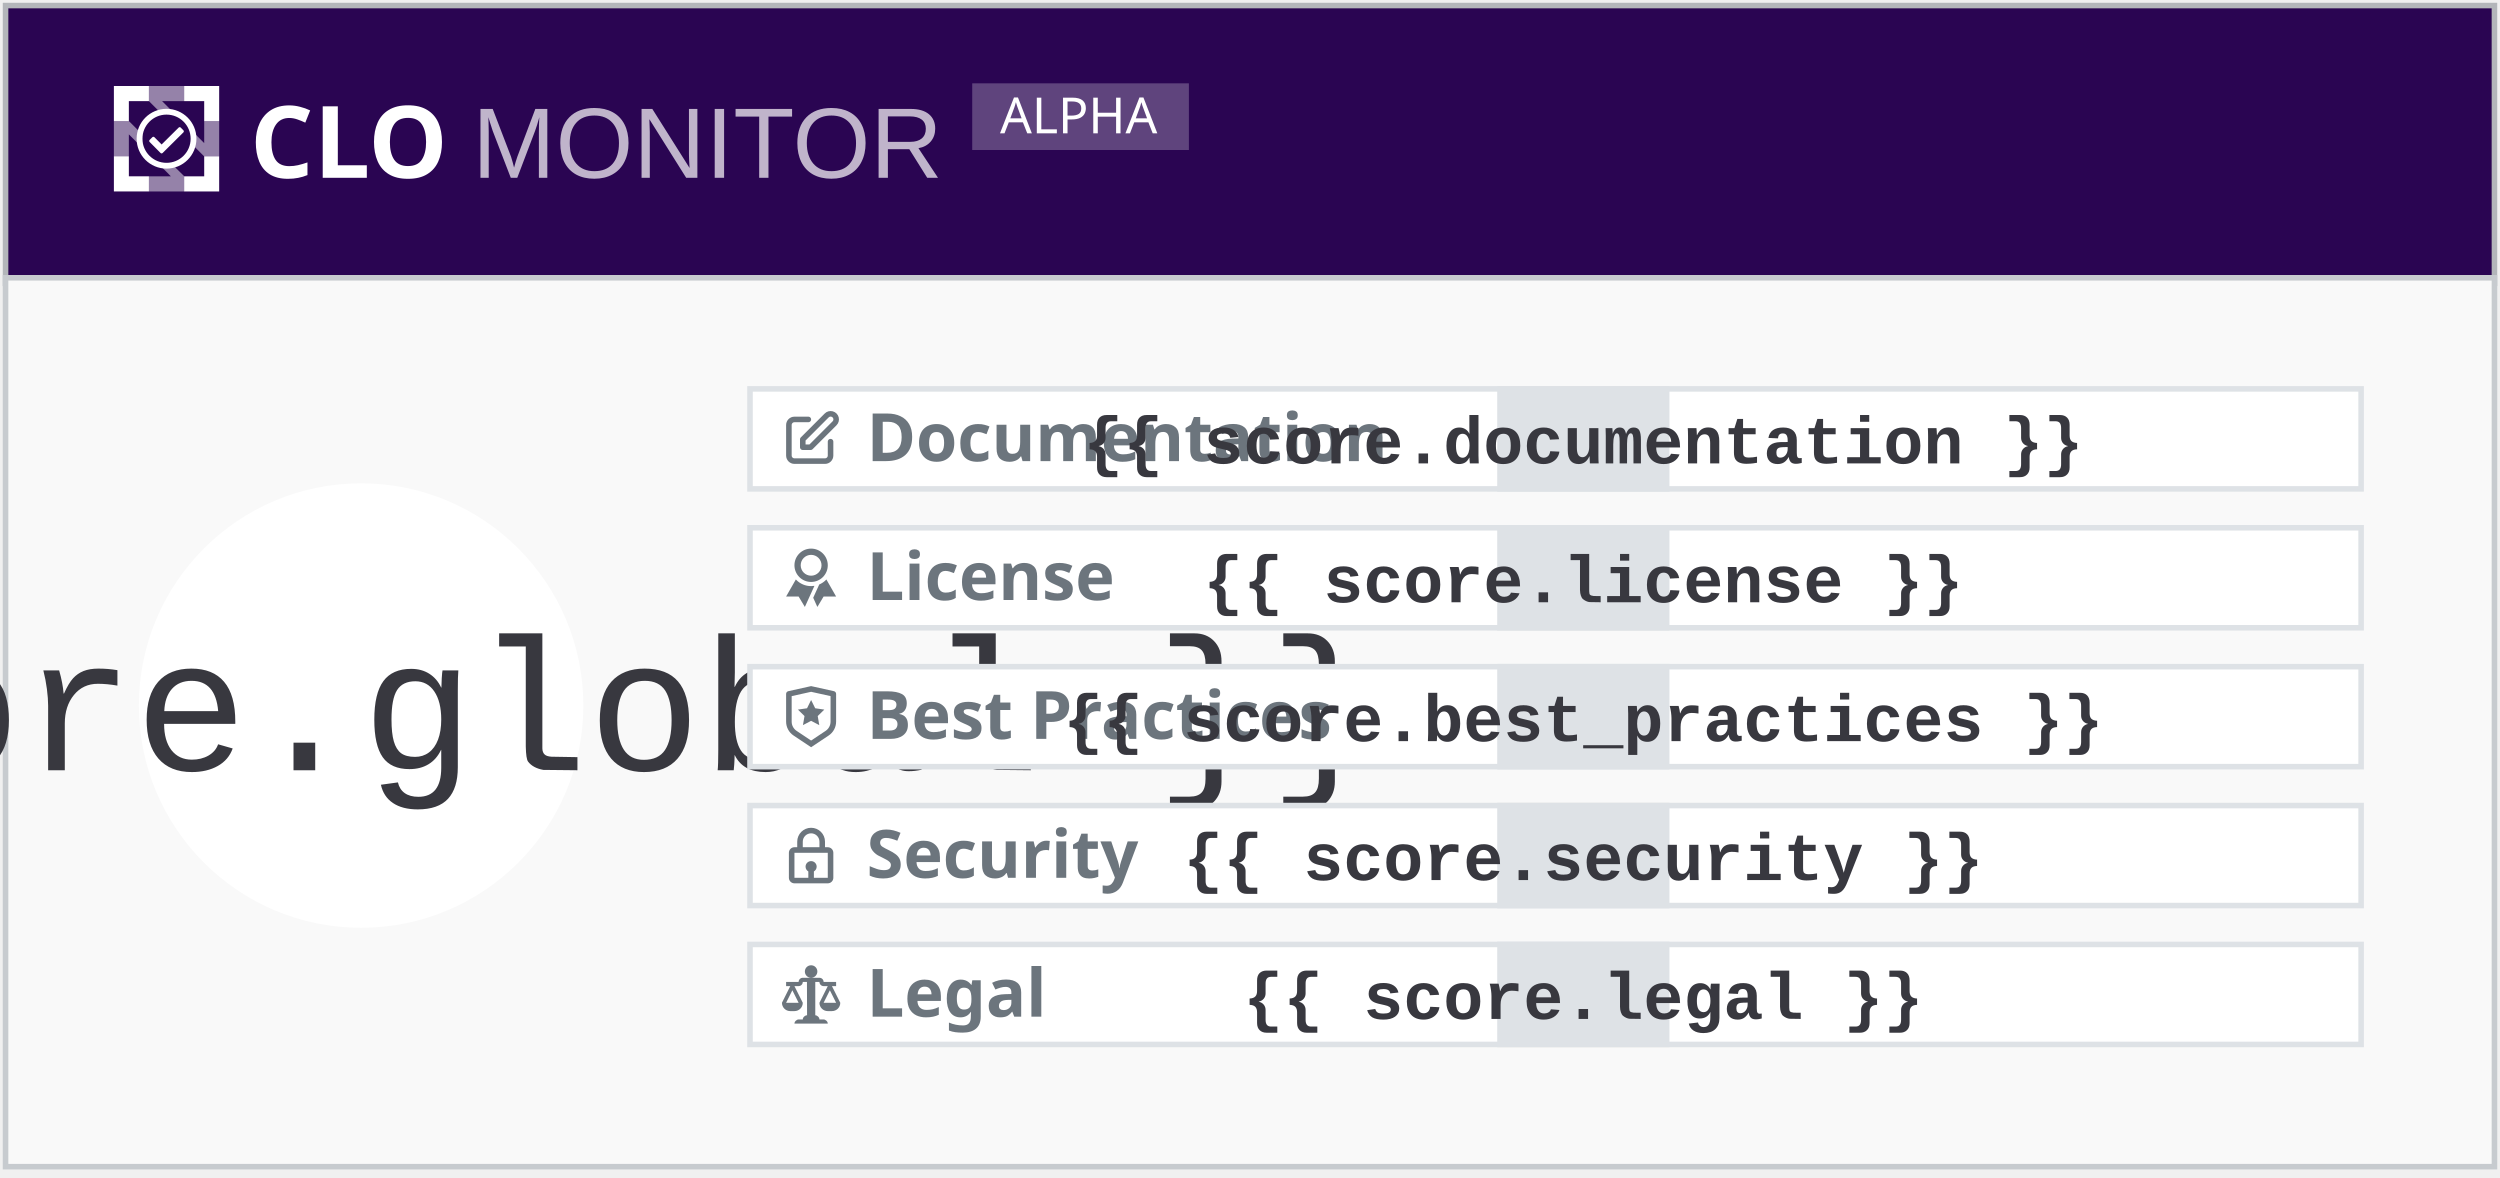
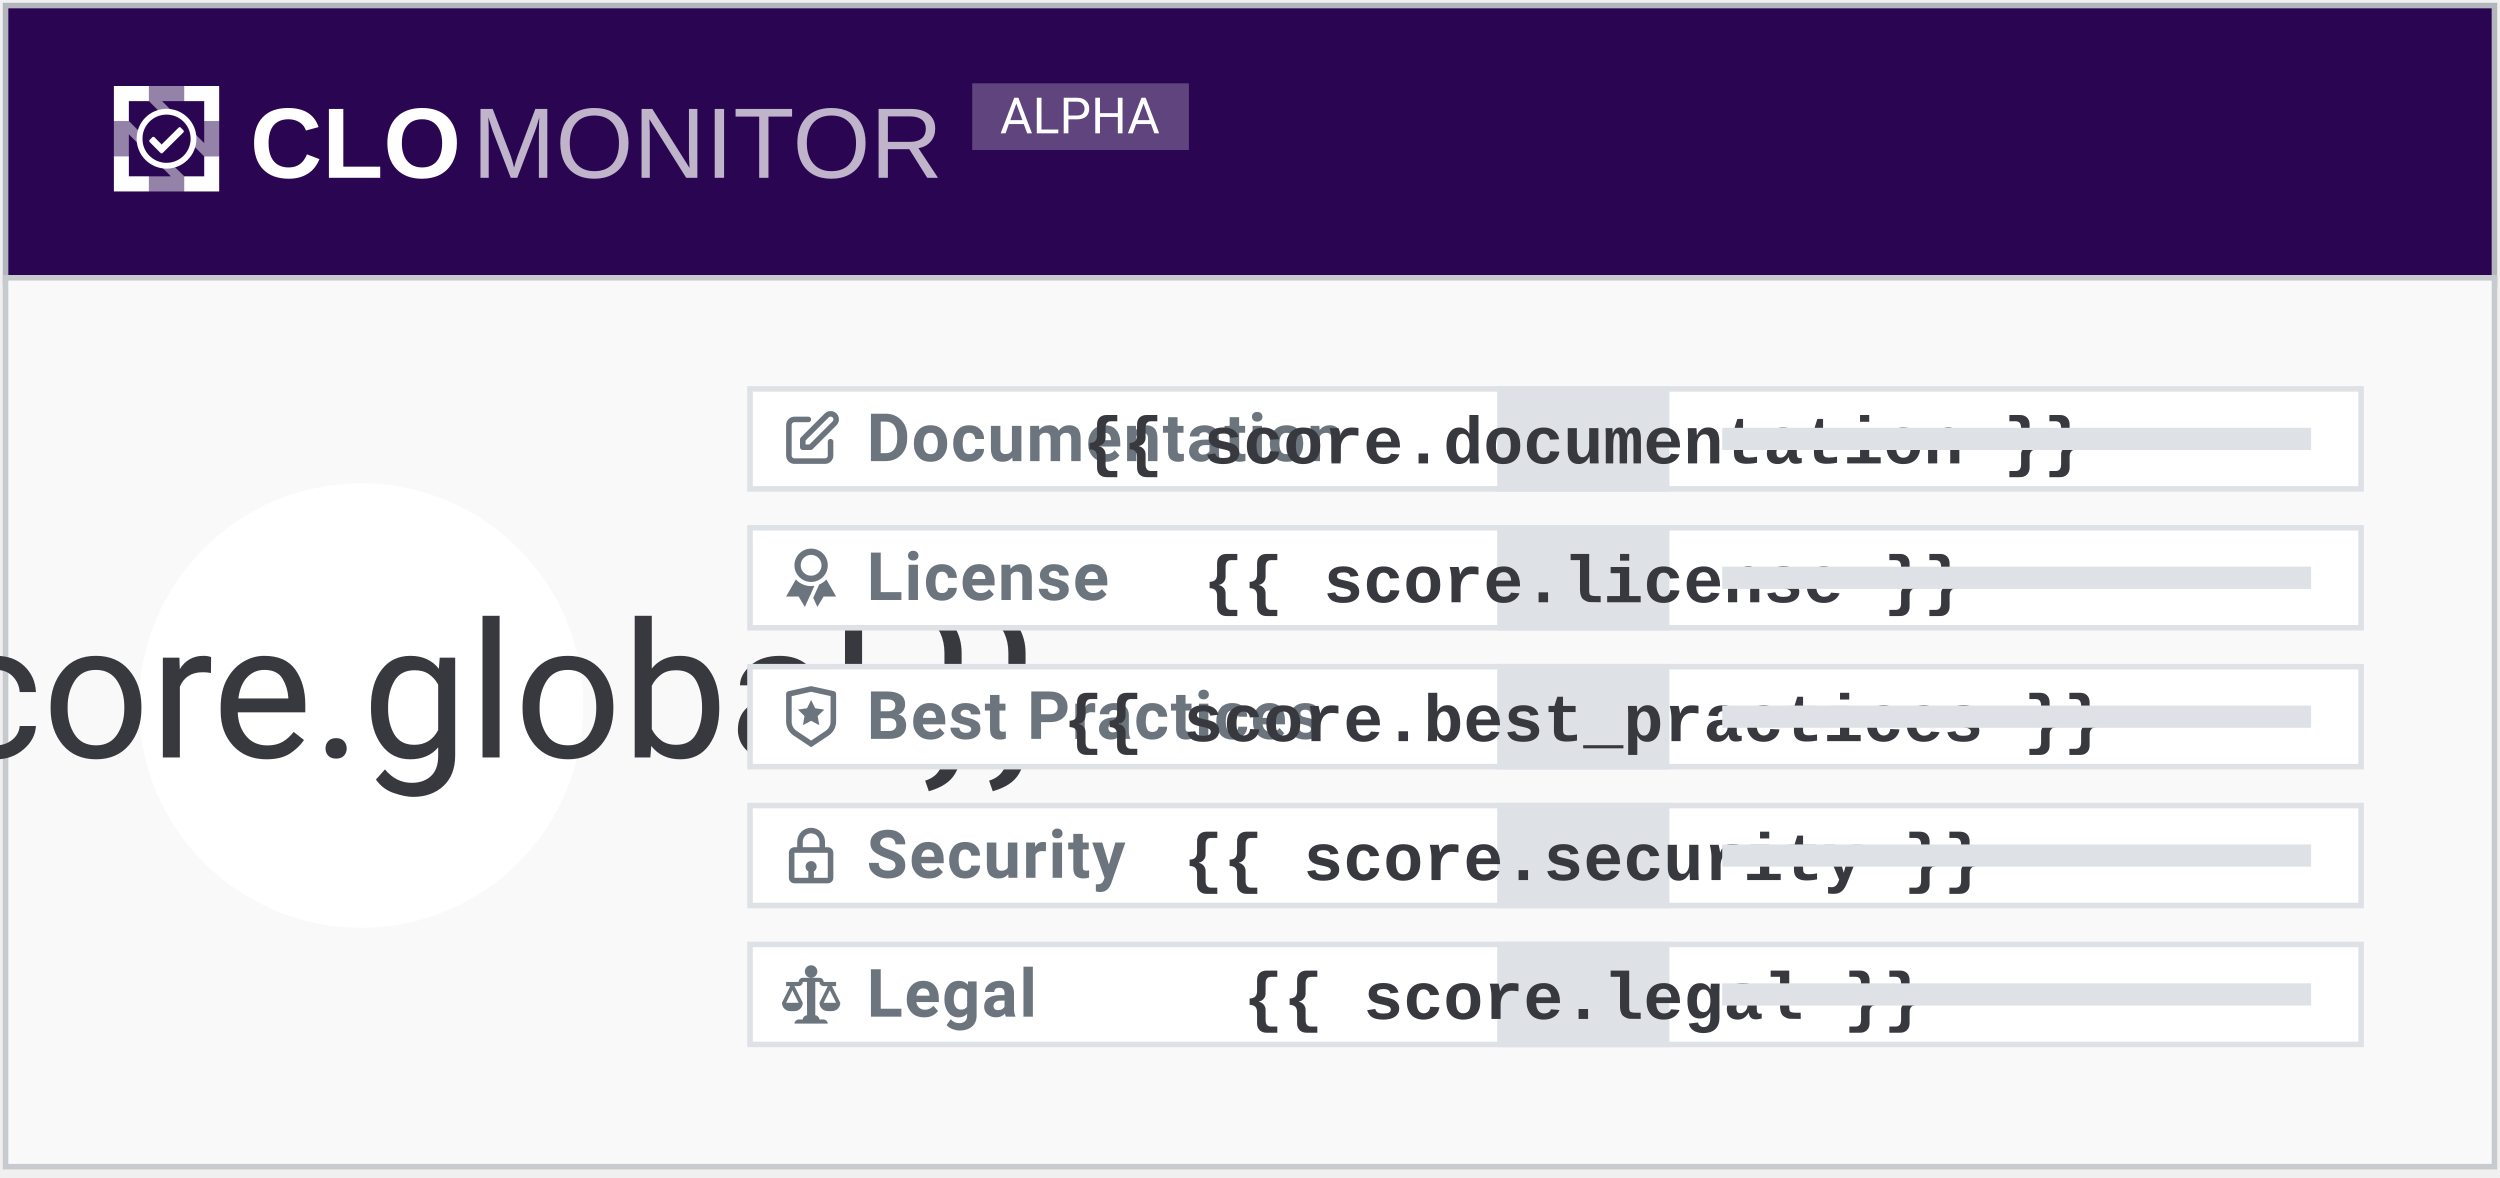
<svg xmlns="http://www.w3.org/2000/svg" class="{{ theme }}" width="450" height="212" viewBox="0 0 450 212" fill="none">
  <style>
    .header {
      fill: #2a0552;
      stroke: #b3b6ba;
    }

    .dark .header {
      fill: #0f0e11;
      stroke: #676869;
    }

    .logo {
      fill: #fff;
    }

    .clo {
-       font: 600 18px "Arial Bold", Gadget, sans-serif;
+       font-family: "Arial", Gadget, sans-serif;
+       font-size: 18px;
+       font-weight: 600;
    }

    .monitor {
-       font: 300 18px "Arial", "Helvetica Neue", Helvetica, sans-serif;
+       font-family: "Arial", "Helvetica Neue", Helvetica, sans-serif;
+       font-size: 18px;
+       font-weight: 300;
    }

    .alpha {
-       font: 400 9px 'Segoe UI', Ubuntu, "Helvetica Neue", Sans-Serif;
+       font-family: system-ui, -apple-system, "Segoe UI", Roboto, "Helvetica Neue", Arial, "Noto Sans", "Liberation Sans", sans-serif, "Apple Color Emoji", "Segoe UI Emoji", "Segoe UI Symbol", "Noto Color Emoji";
+       font-size: 9px;
+       font-weight: 400;
      fill: #fff;
    }

    .bg {
      stroke: #c7cbcf;
      fill: #f9f9f9;
    }

    .dark .bg {
      stroke: #676869;
      fill: #2c2e31;
    }

    .title {
-       font: 600 12px 'Segoe UI', Ubuntu, "Helvetica Neue", Sans-Serif;
+       font-family: system-ui, -apple-system, "Segoe UI", Roboto, "Helvetica Neue", Arial, "Noto Sans", "Liberation Sans", sans-serif, "Apple Color Emoji", "Segoe UI Emoji", "Segoe UI Symbol", "Noto Color Emoji";
+       font-size: 12px;
+       font-weight: 600;
+       letter-spacing: .3px;
      fill: #6c757d;
    }

    .dark .title {
      fill: #a0a0a0;
-     }
- 
-     .bold {
-       font-weight: 700;
    }

    .barBg {
      fill: #fff;
      stroke: #dee2e6;
    }

    .dark .barBg {
      fill: #131216;
      stroke: #676869;
    }

    .valueBg {
      fill: #dee2e6;
      stroke: #dee2e6;
    }

    .dark .valueBg {
      fill: #2b2a2e;
      stroke: #676869;
    }

    .value {
-       font: 600 12px SFMono-Regular,Menlo,Monaco,Consolas,"Liberation Mono","Courier New",monospace;
+       font-family: SFMono-Regular,Menlo,Monaco,Consolas,"Liberation Mono","Courier New",monospace;
+       font-size: 12px;
+       font-weight: 600;
      fill: #38383f;
    }

    .dark .value {
      fill: #a3a3a6;
    }

+     .barWrapper {
+       fill: #dee2e6;
+     }
+ 
+     .dark .barWrapper {
+       fill: #2b2a2e;
+     }
+ 
    .bar-a {
      fill: #90be6d;
    }

    .bar-b {
      fill: #f9c74f;
    }

    .bar-c {
      fill: #f8961e;
    }

    .bar-d {
      fill: #f94144;
-     }
- 
-     .peak {
-       transform-box: fill-box;
-       transform-origin: center;
    }

    .empty-icon {
      stroke: #6c757d;
    }

    .dark .empty-icon {
      stroke: #a0a0a0;
    }

    .icon {
      stroke: #6c757d;
      fill: #6c757d;
    }

    .dark .icon {
      stroke: #a0a0a0;
      fill: #a0a0a0;
    }

    @supports(-moz-appearance: auto) {
      /* Selector detects Firefox */
      .value { font-size:12px; }
    }

    .circle {
      fill: #fff;
    }

    .dark .circle {
      fill: #131216;
    }

    .circle-a {
      stroke: #90be6d;
    }

    .circle-b {
      stroke: #f9c74f;
    }

    .circle-c {
      stroke: #f8961e;
    }

    .circle-d {
      stroke: #f94144;
    }

    .global {
-       font: 400 34px SFMono-Regular,Menlo,Monaco,Consolas,"Liberation Mono","Courier New",monospace;
+       font-family: system-ui, -apple-system, "Segoe UI", Roboto, "Helvetica Neue", Arial, "Noto Sans", "Liberation Sans", sans-serif, "Apple Color Emoji", "Segoe UI Emoji", "Segoe UI Symbol", "Noto Color Emoji";
+       font-size: 34px;
+       font-weight: 400;
      fill: #38383f;
    }

    .dark .global {
      fill: #a3a3a6;
    }
  </style>
  <rect x="1" y="1" class="header" height="50" width="448" />
  <g transform="translate(20, 32)">
    <svg y="-17px" viewBox="0 0 20 20" height="20" width="20">
      <g>
        <g transform="matrix(0.296107 0 0 0.296107 -1.39579 -1.00098)">
          <path d="M15.5,47.7L6.4,47.7L6.4,69.1L27.7,69.1L27.7,59.9L15.5,59.9L15.5,47.7Z" fill="#FFFFFF" />
          <path d="M61.3,47.8L61.3,59.9L49.1,59.9L49.1,59.8L49.1,69.1L70.4,69.1L70.4,47.7L61.2,47.7L61.3,47.8Z" fill="#FFFFFF" />
          <path d="M6.4,26.4L15.6,26.4L15.5,26.3L15.5,14.2L27.7,14.2L27.7,5L6.4,5L6.4,26.4Z" fill="#FFFFFF" />
          <path d="M49.1,5L49.1,14.2L61.3,14.2L61.3,26.4L70.4,26.4L70.4,5L49.1,5Z" fill="#FFFFFF" />
        </g>
        <g transform="matrix(0.296107 0 0 0.296107 -1.39579 -1.00098)">
          <path d="M42.859,21.359L35.7,14.2L49.1,14.2L49.1,5L27.7,5L27.7,14.2L34.859,21.359L42.859,21.359Z" fill="#FFFFFF" fill-opacity="0.5" />
          <path d="M41.441,52.241L33.441,52.241L39,57.8L41,59.9L27.7,59.9L27.7,69.1L49.1,69.1L49.1,59.8L43,53.8L41.441,52.241Z" fill="#FFFFFF" fill-opacity="0.5" />
          <path d="M61.3,26.4L61.3,39.7L59.2,37.6L53.654,32.054L53.654,40.154L55.1,41.6L61.2,47.7L70.4,47.7L70.4,26.4L61.3,26.4Z" fill="#FFFFFF" fill-opacity="0.5" />
          <path d="M23.674,34.474L15.6,26.4L6.4,26.4L6.4,47.7L15.5,47.7L15.5,34.4L23.674,42.575L23.674,34.474Z" fill="#FFFFFF" fill-opacity="0.5" />
        </g>
        <path d="M9.975,4.588C7.002,4.588 4.593,6.997 4.593,9.97C4.593,12.942 7.002,15.352 9.975,15.352C12.947,15.352 15.357,12.942 15.357,9.97C15.357,6.997 12.947,4.588 9.975,4.588L9.975,4.588ZM9.975,5.63C12.373,5.63 14.315,7.571 14.315,9.97C14.315,12.368 12.374,14.31 9.975,14.31C7.576,14.31 5.635,12.369 5.635,9.97C5.635,7.571 7.576,5.63 9.975,5.63L9.975,5.63ZM13.017,8.457L12.528,7.963C12.427,7.861 12.262,7.861 12.16,7.962L9.092,11.005L7.795,9.697C7.694,9.595 7.529,9.594 7.427,9.695L6.934,10.184C6.832,10.286 6.831,10.45 6.932,10.553L8.902,12.539C9.003,12.641 9.168,12.641 9.27,12.54L13.016,8.825C13.118,8.723 13.118,8.559 13.017,8.457L13.017,8.457Z" fill="#FFFFFF" />
      </g>
    </svg>
    <g class="logo clo">
      <text x="25" y="0">CLO</text>
    </g>
    <g class="logo monitor" opacity="0.7">
      <text x="65" y="0">MONITOR</text>
    </g>
    <rect x="155" y="-17px" height="12" width="39" fill="#fff" opacity="0.25" />
    <g class="alpha" transform="translate(160, -8)">
      <text>ALPHA</text>
    </g>
  </g>
  <rect x="1" y="50" class="bg" height="160" width="448" />
  <g transform="translate(75, 119)">
-     <circle class="circle circle-{{ score.global|rating }}" cx="-10" cy="8" r="40" fill="#fff" stroke-width="6" />
-     <g class="global bold">
-       <text x="-10" y="10" dominant-baseline="middle" alignment-baseline="central" text-anchor="middle" color="#38383f">{{ score.global }}</text>
+     <circle class="circle circle-{{ score.global|rating }}" cx="-10" cy="8" r="40" fill="#fff" stroke-width="5" />
+     <g class="global">
+       <text x="-10" y="8" dominant-baseline="middle" alignment-baseline="central" text-anchor="middle" color="#38383f">{{ score.global }}</text>
    </g>
  </g>
  <g transform="translate(135, 70)">
    <g>
      <rect x="0" y="0" class="barBg" height="18" width="290" stroke-opacity="1" />
-       <g class="title bold" transform="translate(5, 0)">
+       <g class="title" transform="translate(5, 0)">
        <svg y="3" class="empty-icon" fill="none" stroke-width="0" viewBox="0 0 24 24" height="1em" width="1em">
          <path stroke-linecap="round" stroke-linejoin="round" stroke-width="2" d="M11 5H6a2 2 0 00-2 2v11a2 2 0 002 2h11a2 2 0 002-2v-5m-1.414-9.414a2 2 0 112.828 2.828L11.828 15H9v-2.828l8.586-8.586z" />
        </svg>
        <text x="16" y="13">Documentation</text>
      </g>
      <rect x="135" y="0" class="valueBg" height="18" width="30" stroke-opacity="1" />
-       <g class="value bold">
+       <g class="value">
        <text x="150" y="10" dominant-baseline="middle" text-anchor="middle">{{ score.documentation }}</text>
      </g>
-       <rect x="165" y="0" height="18" width="{{ score.documentation|rs_section_score_width }}" class="bar-{{ score.documentation|rating }}" />
-       <g>
-         <polygon points="9 22, 18 18, 0 18" class="peak bar-{{ score.documentation|rating }}" style="transform: translate({{ score.documentation|rs_section_score_arrow_t_x }}px, -11px) rotate(-90deg);" />
+       <g transform="translate(175, 7)">
+         <rect x="0" y="0" height="4" width="106" class="barWrapper" />
+         <rect x="0" y="0" height="4" width="{{ score.documentation|rs_section_score_width }}" class="bar-{{ score.documentation|rating }}" />
      </g>
    </g>
  </g>
  <g transform="translate(135, 95)">
    <g>
      <rect x="0" y="0" class="barBg" height="18" width="290" stroke-opacity="1" />
-       <g class="title bold" transform="translate(5, 0)">
+       <g class="title" transform="translate(5, 0)">
        <svg y="3" class="icon" stroke-width="0" viewBox="0 0 512 512" height="1em" width="1em">
          <path d="M256 32c-70.7 0-128 57.3-128 128s57.3 128 128 128 128-57.3 128-128S326.7 32 256 32zm0 208c-44.2 0-80-35.8-80-80s35.8-80 80-80 80 35.8 80 80-35.8 80-80 80zM193.7 307.4c-19.1-8.1-36.2-19.6-50.8-34.3-1.4-1.4-2.8-2.8-4.1-4.3L64 400h96l48 80 48-105.8 25.5-56.2c-8.4 1.3-16.9 2-25.5 2-21.6 0-42.5-4.2-62.3-12.6zM373.3 268.9c-1.3 1.4-2.7 2.9-4.1 4.3-14.6 14.6-31.7 26.2-50.7 34.2L294 361.2l-21.9 48.4L304 480l48-80h96l-74.7-131.1z" />
        </svg>
        <text x="16" y="13">License</text>
      </g>
      <rect x="135" y="0" class="valueBg" height="18" width="30" stroke-opacity="1" />
-       <g class="value bold">
+       <g class="value">
        <text x="150" y="10" dominant-baseline="middle" text-anchor="middle">{{ score.license }}</text>
      </g>
-       <rect x="165" y="0" height="18" width="{{ score.license|rs_section_score_width }}" class="bar-{{ score.license|rating }}" />
-       <g>
-         <polygon points="9 22, 18 18, 0 18" class="peak bar-{{ score.license|rating }}" style="transform: translate({{ score.license|rs_section_score_arrow_t_x }}px, -11px) rotate(-90deg);" />
+       <g transform="translate(175, 7)">
+         <rect x="0" y="0" height="4" width="106" class="barWrapper" />
+         <rect x="0" y="0" height="4" width="{{ score.license|rs_section_score_width }}" class="bar-{{ score.license|rating }}" />
      </g>
    </g>
  </g>
  <g transform="translate(135, 120)">
    <g>
      <rect x="0" y="0" class="barBg" height="18" width="290" stroke-opacity="1" />
-       <g class="title bold" transform="translate(5, 0)">
+       <g class="title" transform="translate(5, 0)">
        <svg y="3" class="icon" stroke-width="0" viewBox="0 0 24 24" height="1em" width="1em">
          <g>
            <path fill="none" d="M0 0h24v24H0z" />
            <path d="M5 4.604v9.185a4 4 0 0 0 1.781 3.328L12 20.597l5.219-3.48A4 4 0 0 0 19 13.79V4.604L12 3.05 5 4.604zM3.783 2.826L12 1l8.217 1.826a1 1 0 0 1 .783.976v9.987a6 6 0 0 1-2.672 4.992L12 23l-6.328-4.219A6 6 0 0 1 3 13.79V3.802a1 1 0 0 1 .783-.976zM12 13.5l-2.939 1.545.561-3.272-2.377-2.318 3.286-.478L12 6l1.47 2.977 3.285.478-2.377 2.318.56 3.272L12 13.5z" />
          </g>
        </svg>
        <text x="16" y="13">Best Practices</text>
      </g>
      <rect x="135" y="0" class="valueBg" height="18" width="30" stroke-opacity="1" />
-       <g class="value bold">
+       <g class="value">
        <text x="150" y="10" dominant-baseline="middle" text-anchor="middle">{{ score.best_practices }}</text>
      </g>
-       <rect x="165" y="0" height="18" width="{{ score.best_practices|rs_section_score_width }}" class="bar-{{ score.best_practices|rating }}" />
-       <g>
-         <polygon points="9 22, 18 18, 0 18" class="peak bar-{{ score.best_practices|rating }}" style="transform: translate({{ score.best_practices|rs_section_score_arrow_t_x }}px, -11px) rotate(-90deg);" />
+       <g transform="translate(175, 7)">
+         <rect x="0" y="0" height="4" width="106" class="barWrapper" />
+         <rect x="0" y="0" height="4" width="{{ score.best_practices|rs_section_score_width }}" class="bar-{{ score.best_practices|rating }}" />
      </g>
    </g>
  </g>
  <g transform="translate(135, 145)">
    <g>
      <rect x="0" y="0" class="barBg" height="18" width="290" stroke-opacity="1" />
-       <g class="title bold" transform="translate(5, 0)">
+       <g class="title" transform="translate(5, 0)">
        <svg y="3" class="icon" stroke-width="0" viewBox="0 0 24 24" height="1em" width="1em">
          <path d="M12 2C9.243 2 7 4.243 7 7v2H6c-1.103 0-2 .897-2 2v9c0 1.103.897 2 2 2h12c1.103 0 2-.897 2-2v-9c0-1.103-.897-2-2-2h-1V7c0-2.757-2.243-5-5-5zM9 7c0-1.654 1.346-3 3-3s3 1.346 3 3v2H9V7zm9.002 13H13v-2.278c.595-.347 1-.985 1-1.722 0-1.103-.897-2-2-2s-2 .897-2 2c0 .736.405 1.375 1 1.722V20H6v-9h12l.002 9z" />
        </svg>
        <text x="16" y="13">Security</text>
      </g>
      <rect x="135" y="0" class="valueBg" height="18" width="30" stroke-opacity="1" />
-       <g class="value bold">
+       <g class="value">
        <text x="150" y="10" dominant-baseline="middle" text-anchor="middle">{{ score.security }}</text>
      </g>
-       <rect x="165" y="0" height="18" width="{{ score.security|rs_section_score_width }}" class="bar-{{ score.security|rating }}" />
-       <g>
-         <polygon points="9 22, 18 18, 0 18" class="peak bar-{{ score.security|rating }}" style="transform: translate({{ score.security|rs_section_score_arrow_t_x }}px, -11px) rotate(-90deg);" />
+       <g transform="translate(175, 7)">
+         <rect x="0" y="0" height="4" width="106" class="barWrapper" />
+         <rect x="0" y="0" height="4" width="{{ score.security|rs_section_score_width }}" class="bar-{{ score.security|rating }}" />
      </g>
    </g>
  </g>
  <g transform="translate(135, 170)">
    <g>
      <rect x="0" y="0" class="barBg" height="18" width="290" stroke-opacity="1" />
-       <g class="title bold" transform="translate(5, 0)">
+       <g class="title" transform="translate(5, 0)">
        <svg y="3" class="icon" stroke-width="0" viewBox="0 0 14 16" height="1em" width="1em">
          <path fill-rule="evenodd" d="M7 4c-.83 0-1.5-.67-1.5-1.5S6.17 1 7 1s1.5.67 1.5 1.5S7.83 4 7 4zm7 6c0 1.11-.89 2-2 2h-1c-1.11 0-2-.89-2-2l2-4h-1c-.55 0-1-.45-1-1H8v8c.42 0 1 .45 1 1h1c.42 0 1 .45 1 1H3c0-.55.58-1 1-1h1c0-.55.58-1 1-1h.03L6 5H5c0 .55-.45 1-1 1H3l2 4c0 1.11-.89 2-2 2H2c-1.11 0-2-.89-2-2l2-4H1V5h3c0-.55.45-1 1-1h4c.55 0 1 .45 1 1h3v1h-1l2 4zM2.5 7L1 10h3L2.5 7zM13 10l-1.5-3-1.5 3h3z" />
        </svg>
        <text x="16" y="13">Legal</text>
      </g>
      <rect x="135" y="0" class="valueBg" height="18" width="30" stroke-opacity="1" />
-       <g class="value bold">
+       <g class="value">
        <text x="150" y="10" dominant-baseline="middle" text-anchor="middle">{{ score.legal }}</text>
      </g>
-       <rect x="165" y="0" height="18" width="{{ score.legal|rs_section_score_width }}" class="bar-{{ score.legal|rating }}" />
-       <g>
-         <polygon points="9 22, 18 18, 0 18" class="peak bar-{{ score.legal|rating }}" style="transform: translate({{ score.legal|rs_section_score_arrow_t_x }}px, -11px) rotate(-90deg);" />
+       <g transform="translate(175, 7)">
+         <rect x="0" y="0" height="4" width="106" class="barWrapper" />
+         <rect x="0" y="0" height="4" width="{{ score.legal|rs_section_score_width }}" class="bar-{{ score.legal|rating }}" />
      </g>
    </g>
  </g>
</svg>
